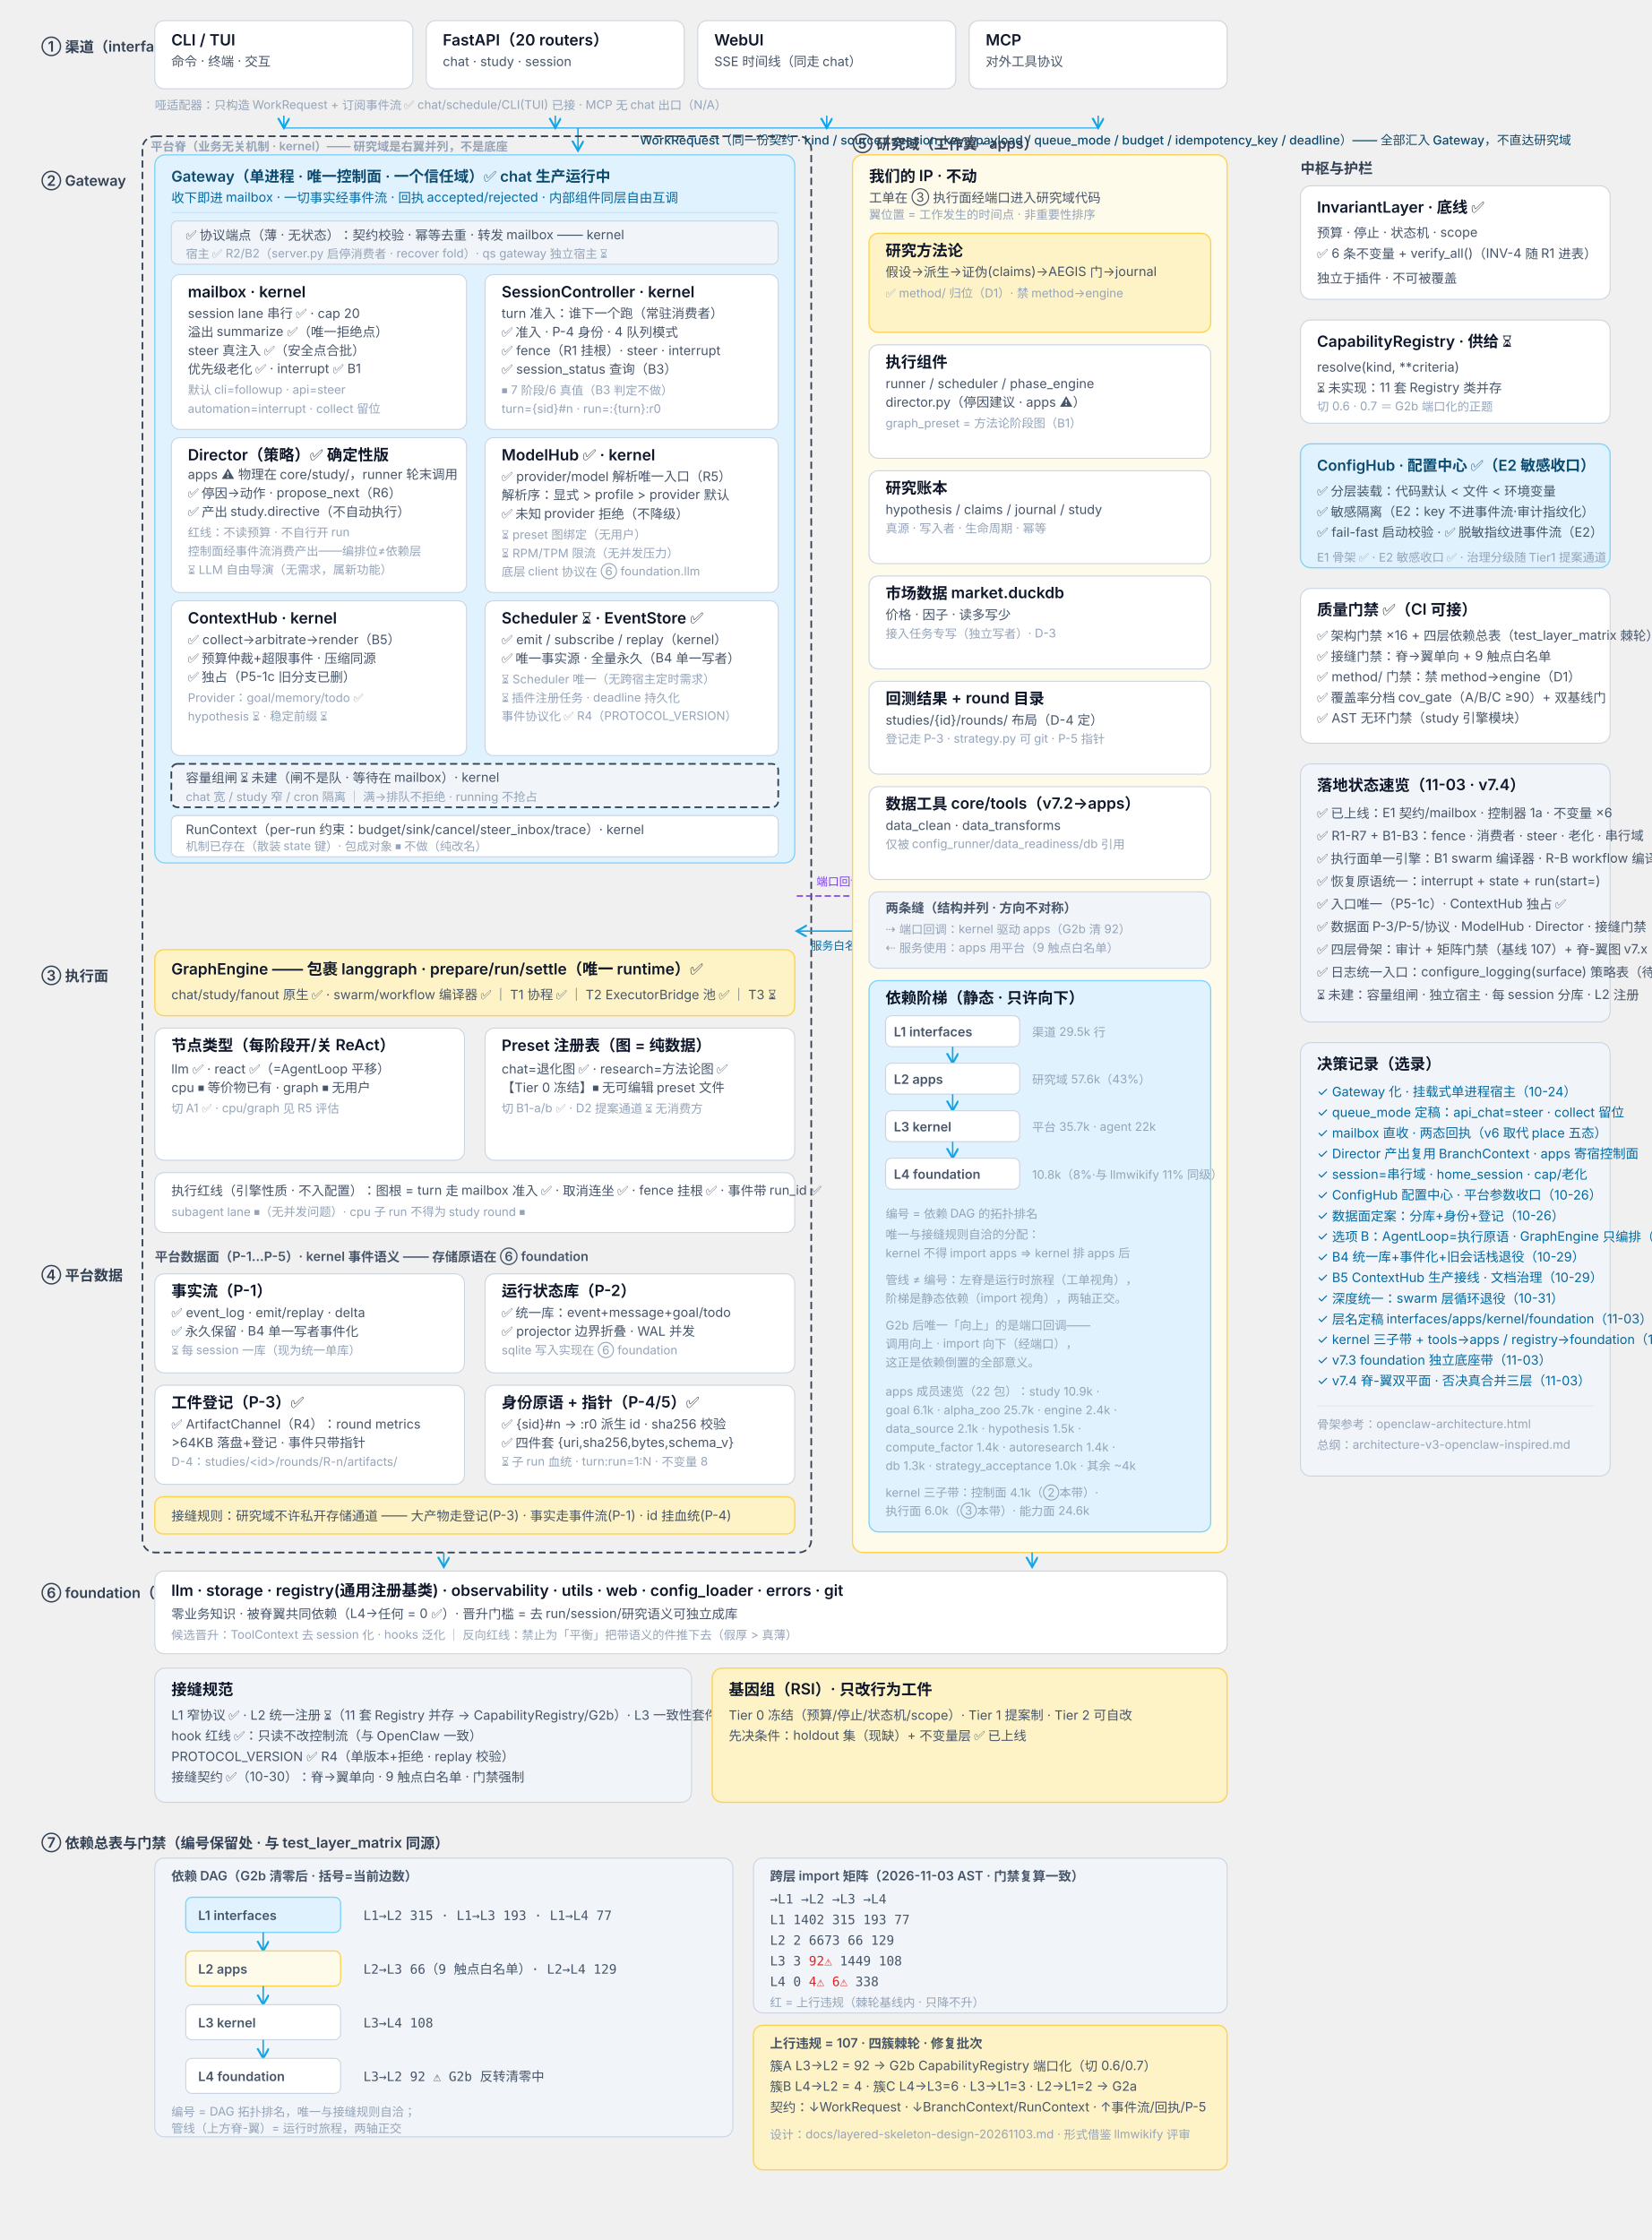
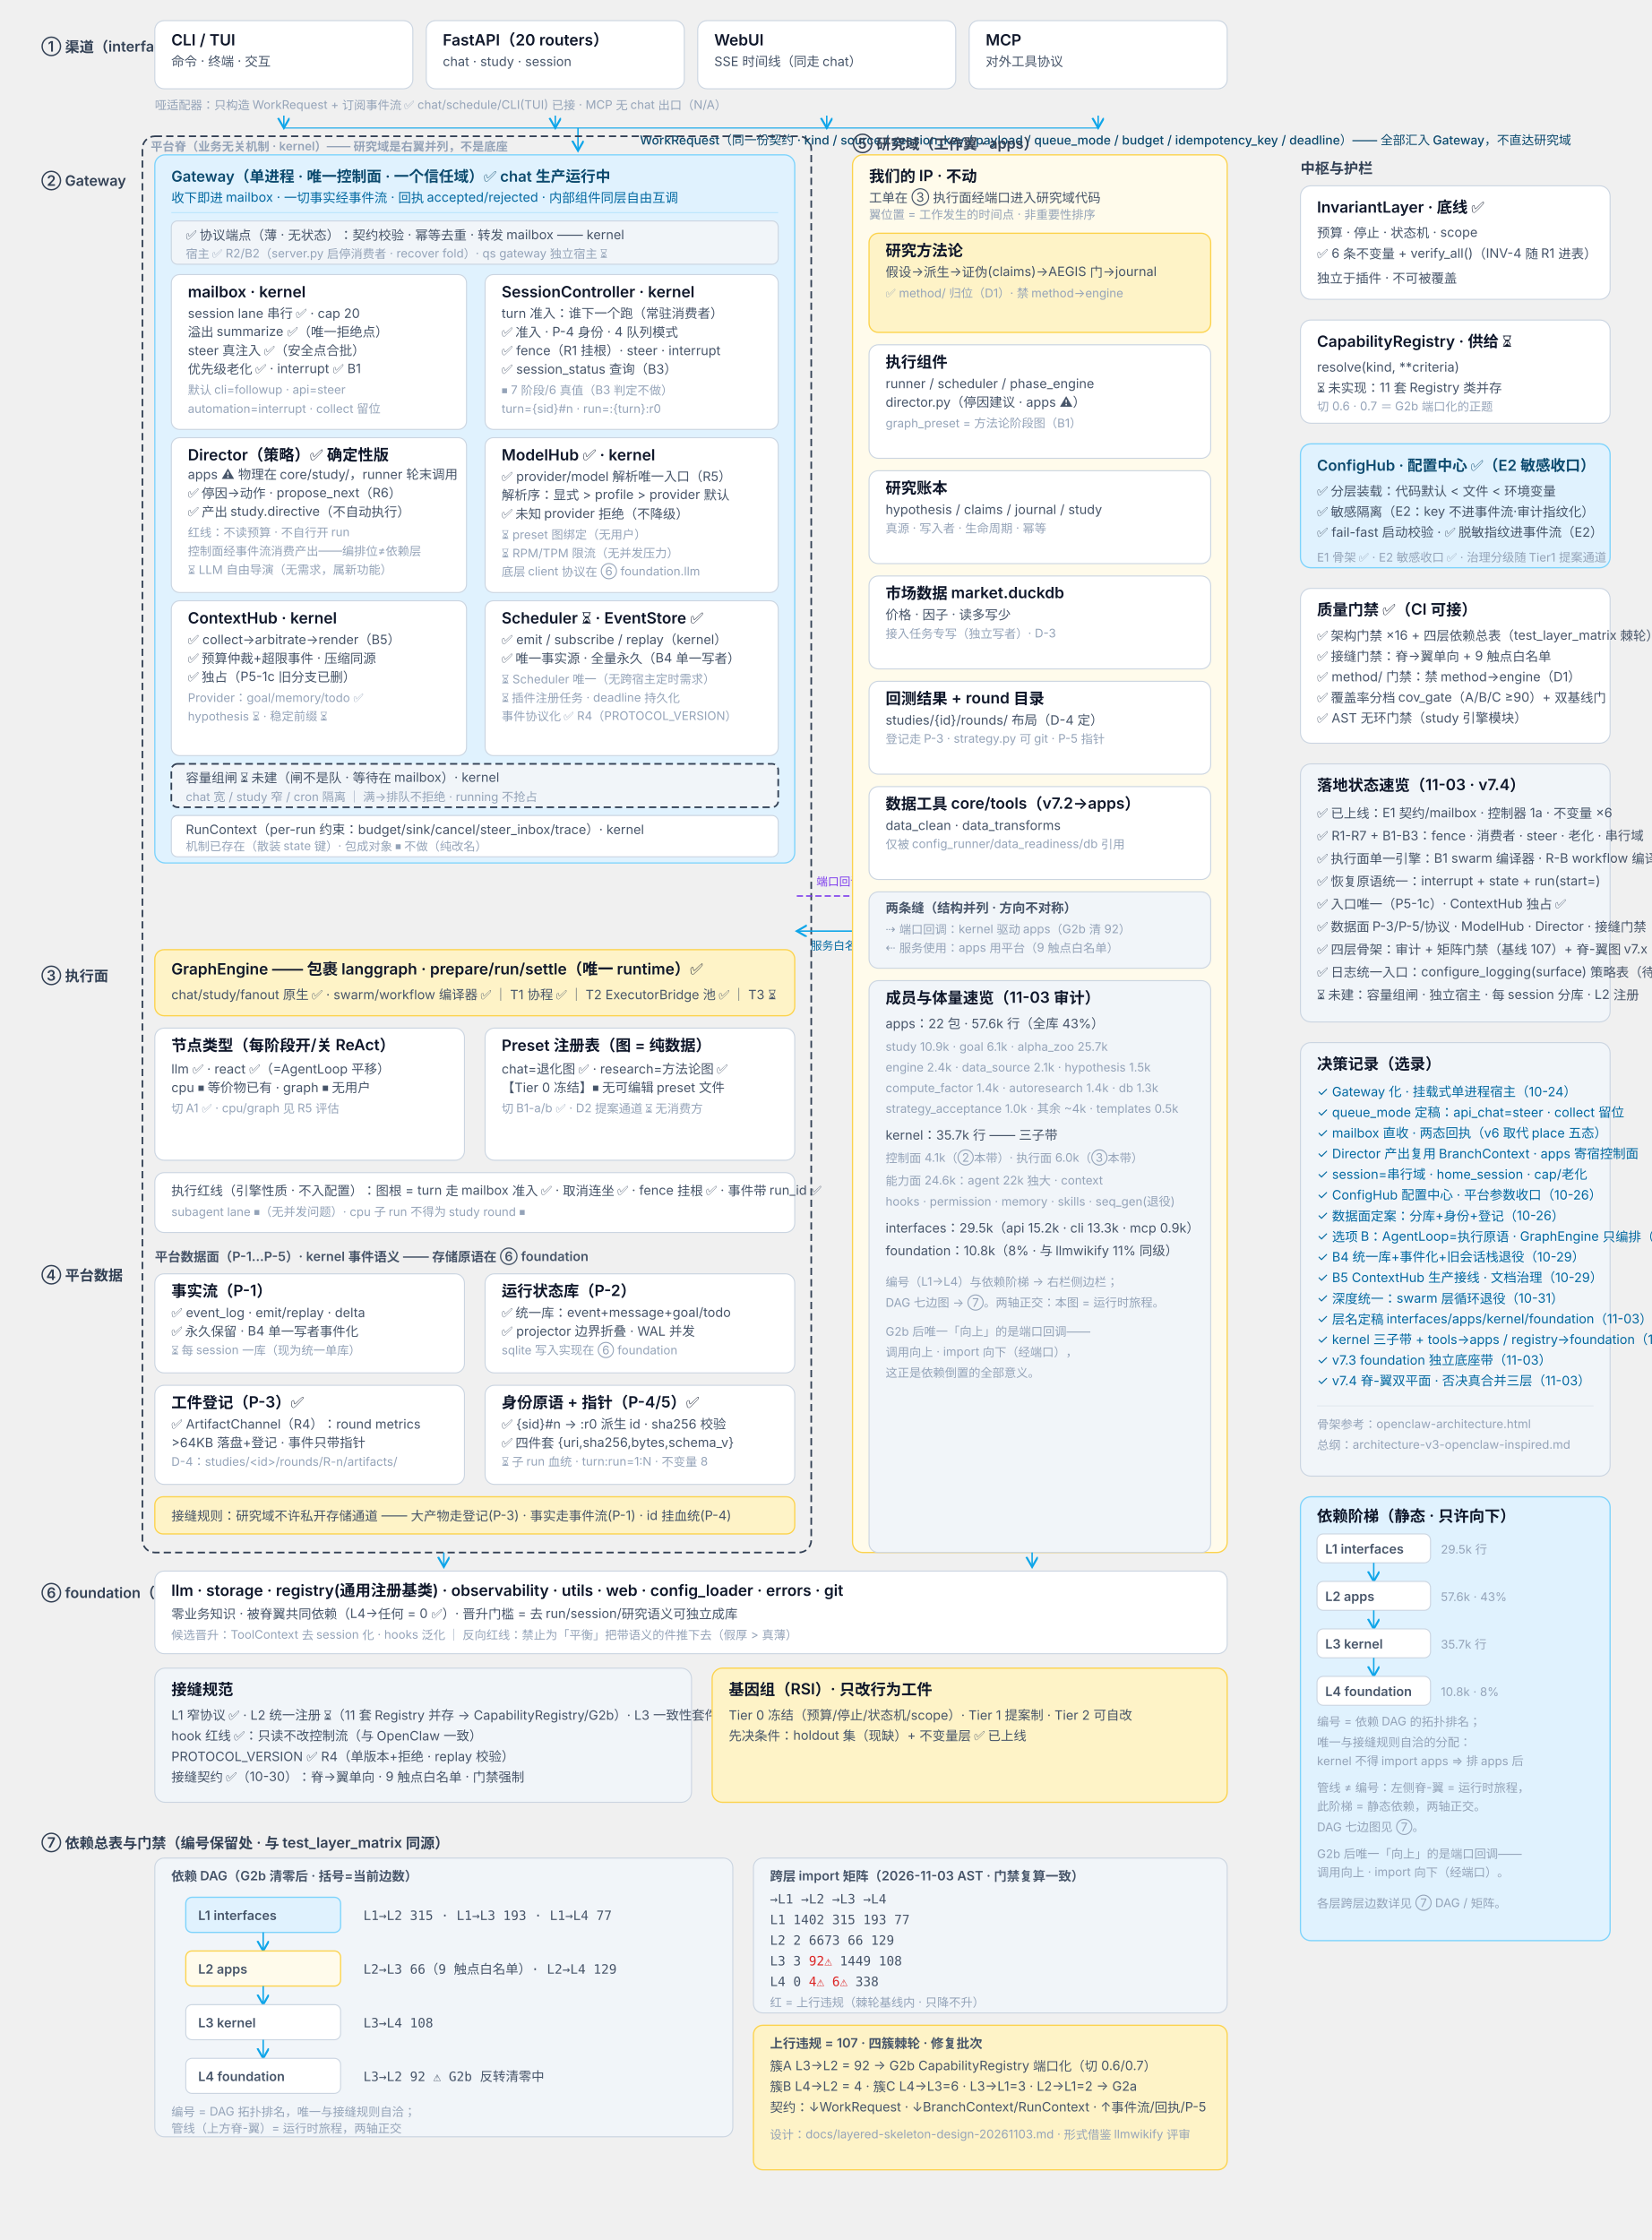
<svg xmlns="http://www.w3.org/2000/svg" viewBox="0 0 1600 2170" width="1600" height="2170" font-family="-apple-system, 'PingFang SC', 'Microsoft YaHei', sans-serif">
  <style>
    .lyr{font-size:14px;font-weight:600;fill:#334155}
    .bt{font-size:15px;font-weight:600;fill:#0f172a}
    .st{font-size:12.5px;fill:#475569}
    .sm{font-size:11.5px;fill:#94a3b8}
    .hub{font-size:14.5px;font-weight:600;fill:#0c4a6e}
    .hq{font-size:12.5px;fill:#0369a1}
    .flow-lbl{font-size:12px;font-weight:500;fill:#0c4a6e}
    .mono{font-family:Consolas, monospace}
    .box{fill:#fff;stroke:#cbd5e1;stroke-width:1}
    .boxb{fill:#e0f2fe;stroke:#7dd3fc;stroke-width:1.2}
    .boxa{fill:#fef3c7;stroke:#fcd34d;stroke-width:1.2}
    .boxd{fill:#f1f5f9;stroke:#334155;stroke-width:1.6;stroke-dasharray:7 4}
    .boxg{fill:#f1f5f9;stroke:#cbd5e1;stroke-width:1}
    .boxw{fill:#fffbeb;stroke:#fcd34d;stroke-width:1.2}
    .arb{stroke:#0ea5e9;stroke-width:1.4;fill:none;marker-end:url(#a2)}
    .arpu{stroke:#7c3aed;stroke-width:1.4;fill:none;stroke-dasharray:6 3;marker-end:url(#a3)}
  </style>
  <defs>
    <marker id="a2" markerWidth="9" markerHeight="9" refX="7" refY="4" orient="auto">
      <path d="M0,0 L7,4 L0,8" fill="none" stroke="#0ea5e9" stroke-width="1.4" />
    </marker>
    <marker id="a3" markerWidth="9" markerHeight="9" refX="7" refY="4" orient="auto">
      <path d="M0,0 L7,4 L0,8" fill="none" stroke="#7c3aed" stroke-width="1.4" />
    </marker>
  </defs>
  <text x="40" y="50" class="lyr">① 渠道（interfaces）</text>
  <rect x="150" y="20" width="250" height="66" rx="9" class="box" />
  <text x="166" y="44" class="bt">CLI / TUI</text>
  <text x="166" y="64" class="st">命令 · 终端 · 交互</text>
  <rect x="413" y="20" width="250" height="66" rx="9" class="box" />
  <text x="429" y="44" class="bt">FastAPI（20 routers）</text>
  <text x="429" y="64" class="st">chat · study · session</text>
  <rect x="676" y="20" width="250" height="66" rx="9" class="box" />
  <text x="692" y="44" class="bt">WebUI</text>
  <text x="692" y="64" class="st">SSE 时间线（同走 chat）</text>
  <rect x="939" y="20" width="250" height="66" rx="9" class="box" />
  <text x="955" y="44" class="bt">MCP</text>
  <text x="955" y="64" class="st">对外工具协议</text>
  <text x="150" y="106" class="sm">哑适配器：只构造 WorkRequest + 订阅事件流 ✅ chat/schedule/CLI(TUI) 已接 · MCP 无 chat 出口（N/A）</text>
  <line x1="275" y1="112" x2="275" y2="124" class="arb" />
  <line x1="538" y1="112" x2="538" y2="124" class="arb" />
  <line x1="801" y1="112" x2="801" y2="124" class="arb" />
  <line x1="1064" y1="112" x2="1064" y2="124" class="arb" />
  <line x1="275" y1="124" x2="1064" y2="124" stroke="#0ea5e9" stroke-width="1" />
  <line x1="560" y1="124" x2="560" y2="146" class="arb" />
  <text x="620" y="140" class="flow-lbl">WorkRequest（同一份契约 · kind / source / session_key / payload / queue_mode / budget / idempotency_key / deadline）—— 全部汇入 Gateway，不直达研究域</text>
  <rect x="138" y="132" width="648" height="1372" rx="12" class="boxd" style="fill:none" />
  <text x="146" y="146" class="sm" style="font-weight:600">平台脊（业务无关机制 · kernel）—— 研究域是右翼并列，不是底座</text>
  <text x="40" y="180" class="lyr">② Gateway</text>
  <rect x="150" y="150" width="620" height="686" rx="10" class="boxb" />
  <text x="166" y="176" class="hub">Gateway（单进程 · 唯一控制面 · 一个信任域）✅ chat 生产运行中</text>
  <text x="166" y="196" class="hq">收下即进 mailbox · 一切事实经事件流 · 回执 accepted/rejected · 内部组件同层自由互调</text>
  <line x1="166" y1="206" x2="754" y2="206" stroke="#bae6fd" />
  <rect x="166" y="214" width="588" height="42" rx="6" class="boxg" />
  <text x="180" y="232" class="st">✅ 协议端点（薄 · 无状态）：契约校验 · 幂等去重 · 转发 mailbox —— kernel</text>
  <text x="180" y="250" class="sm">宿主 ✅ R2/B2（server.py 启停消费者 · recover fold）· qs gateway 独立宿主 ⏳</text>
  <rect x="166" y="266" width="286" height="150" rx="8" class="box" />
  <text x="182" y="288" class="bt">mailbox · kernel</text>
  <text x="182" y="308" class="st">session lane 串行 ✅ · cap 20</text>
  <text x="182" y="326" class="st">溢出 summarize ✅（唯一拒绝点）</text>
  <text x="182" y="344" class="st">steer 真注入 ✅（安全点合批）</text>
  <text x="182" y="362" class="st">优先级老化 ✅ · interrupt ✅ B1</text>
  <text x="182" y="382" class="sm">默认 cli=followup · api=steer</text>
  <text x="182" y="400" class="sm">automation=interrupt · collect 留位</text>
  <rect x="470" y="266" width="284" height="150" rx="8" class="box" />
  <text x="486" y="288" class="bt">SessionController · kernel</text>
  <text x="486" y="308" class="st">turn 准入：谁下一个跑（常驻消费者）</text>
  <text x="486" y="326" class="st">✅ 准入 · P-4 身份 · 4 队列模式</text>
  <text x="486" y="344" class="st">✅ fence（R1 挂根）· steer · interrupt</text>
  <text x="486" y="362" class="st">✅ session_status 查询（B3）</text>
  <text x="486" y="382" class="sm">⏹ 7 阶段/6 真值（B3 判定不做）</text>
  <text x="486" y="400" class="sm">turn={sid}#n · run=:{turn}:r0</text>
  <rect x="166" y="424" width="286" height="150" rx="8" class="box" />
  <text x="182" y="446" class="bt">Director（策略）✅ 确定性版</text>
  <text x="182" y="464" class="st" fill="#b45309">apps ⚠ 物理在 core/study/，runner 轮末调用</text>
  <text x="182" y="482" class="st">✅ 停因→动作 · propose_next（R6）</text>
  <text x="182" y="500" class="st">✅ 产出 study.directive（不自动执行）</text>
  <text x="182" y="520" class="sm">红线：不读预算 · 不自行开 run</text>
  <text x="182" y="538" class="sm">控制面经事件流消费产出——编排位≠依赖层</text>
  <text x="182" y="556" class="sm">⏳ LLM 自由导演（无需求，属新功能）</text>
  <rect x="470" y="424" width="284" height="150" rx="8" class="box" />
  <text x="486" y="446" class="bt">ModelHub ✅ · kernel</text>
  <text x="486" y="466" class="st">✅ provider/model 解析唯一入口（R5）</text>
  <text x="486" y="484" class="st">解析序：显式 &gt; profile &gt; provider 默认</text>
  <text x="486" y="502" class="st">✅ 未知 provider 拒绝（不降级）</text>
  <text x="486" y="522" class="sm">⏳ preset 图绑定（无用户）</text>
  <text x="486" y="540" class="sm">⏳ RPM/TPM 限流（无并发压力）</text>
  <text x="486" y="558" class="sm">底层 client 协议在 ⑥ foundation.llm</text>
  <rect x="166" y="582" width="286" height="150" rx="8" class="box" />
  <text x="182" y="604" class="bt">ContextHub · kernel</text>
  <text x="182" y="624" class="st">✅ collect→arbitrate→render（B5）</text>
  <text x="182" y="642" class="st">✅ 预算仲裁+超限事件 · 压缩同源</text>
  <text x="182" y="660" class="st">✅ 独占（P5-1c 旧分支已删）</text>
  <text x="182" y="680" class="sm">Provider：goal/memory/todo ✅</text>
  <text x="182" y="698" class="sm">hypothesis ⏳ · 稳定前缀 ⏳</text>
  <rect x="470" y="582" width="284" height="150" rx="8" class="box" />
  <text x="486" y="604" class="bt">Scheduler ⏳ · EventStore ✅</text>
  <text x="486" y="624" class="st">✅ emit / subscribe / replay（kernel）</text>
  <text x="486" y="642" class="st">✅ 唯一事实源 · 全量永久（B4 单一写者）</text>
  <text x="486" y="662" class="sm">⏳ Scheduler 唯一（无跨宿主定时需求）</text>
  <text x="486" y="680" class="sm">⏳ 插件注册任务 · deadline 持久化</text>
  <text x="486" y="698" class="sm">事件协议化 ✅ R4（PROTOCOL_VERSION）</text>
  <rect x="166" y="740" width="588" height="42" rx="6" class="boxd" />
  <text x="180" y="758" class="st">容量组闸 ⏳ 未建（闸不是队 · 等待在 mailbox）· kernel</text>
  <text x="180" y="776" class="sm">chat 宽 / study 窄 / cron 隔离 ｜ 满→排队不拒绝 · running 不抢占</text>
  <rect x="166" y="790" width="588" height="40" rx="6" class="box" />
  <text x="180" y="808" class="st">RunContext（per-run 约束：budget/sink/cancel/steer_inbox/trace）· kernel</text>
  <text x="180" y="824" class="sm">机制已存在（散装 state 键）· 包成对象 ⏹ 不做（纯改名）</text>
  <line x1="772" y1="868" x2="854" y2="868" class="arpu" />
  <text x="813" y="858" font-size="11" fill="#7c3aed" text-anchor="middle" font-family="monospace">端口回调</text>
  <line x1="854" y1="902" x2="772" y2="902" class="arb" />
  <text x="813" y="920" font-size="11" fill="#0369a1" text-anchor="middle" font-family="monospace">服务白名单</text>
  <text x="40" y="950" class="lyr">③ 执行面</text>
  <rect x="150" y="920" width="620" height="64" rx="9" class="boxa" />
  <text x="166" y="944" class="bt">GraphEngine —— 包裹 langgraph · prepare/run/settle（唯一 runtime）✅</text>
  <text x="166" y="968" class="st">chat/study/fanout 原生 ✅ · swarm/workflow 编译器 ✅ ｜ T1 协程 ✅ ｜ T2 ExecutorBridge 池 ✅ ｜ T3 ⏳</text>
  <rect x="150" y="996" width="300" height="128" rx="9" class="box" />
  <text x="166" y="1018" class="bt">节点类型（每阶段开/关 ReAct）</text>
  <text x="166" y="1040" class="st">llm ✅ · react ✅（=AgentLoop 平移）</text>
  <text x="166" y="1058" class="st">cpu ⏹ 等价物已有 · graph ⏹ 无用户</text>
  <text x="166" y="1078" class="sm">切 A1 ✅ · cpu/graph 见 R5 评估</text>
  <rect x="470" y="996" width="300" height="128" rx="9" class="box" />
  <text x="486" y="1018" class="bt">Preset 注册表（图 = 纯数据）</text>
  <text x="486" y="1040" class="st">chat=退化图 ✅ · research=方法论图 ✅</text>
  <text x="486" y="1058" class="st">【Tier 0 冻结】⏹ 无可编辑 preset 文件</text>
  <text x="486" y="1078" class="sm">切 B1-a/b ✅ · D2 提案通道 ⏳ 无消费方</text>
  <rect x="150" y="1136" width="620" height="58" rx="9" class="box" />
  <text x="166" y="1158" class="st">执行红线（引擎性质 · 不入配置）：图根 = turn 走 mailbox 准入 ✅ · 取消连坐 ✅ · fence 挂根 ✅ · 事件带 run_id ✅</text>
  <text x="166" y="1178" class="sm">subagent lane ⏹（无并发问题）· cpu 子 run 不得为 study round ⏹</text>
  <text x="40" y="1240" class="lyr">④ 平台数据</text>
  <text x="150" y="1222" class="st" style="font-weight:600">平台数据面（P-1…P-5）· kernel 事件语义 —— 存储原语在 ⑥ foundation</text>
  <rect x="150" y="1234" width="300" height="96" rx="9" class="box" />
  <text x="166" y="1256" class="bt">事实流（P-1）</text>
  <text x="166" y="1276" class="st">✅ event_log · emit/replay · delta</text>
  <text x="166" y="1294" class="st">✅ 永久保留 · B4 单一写者事件化</text>
  <text x="166" y="1312" class="sm">⏳ 每 session 一库（现为统一单库）</text>
  <rect x="470" y="1234" width="300" height="96" rx="9" class="box" />
  <text x="486" y="1256" class="bt">运行状态库（P-2）</text>
  <text x="486" y="1276" class="st">✅ 统一库：event+message+goal/todo</text>
  <text x="486" y="1294" class="st">✅ projector 边界折叠 · WAL 并发</text>
  <text x="486" y="1312" class="sm">sqlite 写入实现在 ⑥ foundation</text>
  <rect x="150" y="1342" width="300" height="96" rx="9" class="box" />
  <text x="166" y="1364" class="bt">工件登记（P-3）✅</text>
  <text x="166" y="1384" class="st">✅ ArtifactChannel（R4）：round metrics</text>
  <text x="166" y="1402" class="st">&gt;64KB 落盘+登记 · 事件只带指针</text>
  <text x="166" y="1420" class="sm">D-4：studies/&lt;id&gt;/rounds/R-n/artifacts/</text>
  <rect x="470" y="1342" width="300" height="96" rx="9" class="box" />
  <text x="486" y="1364" class="bt">身份原语 + 指针（P-4/5）✅</text>
  <text x="486" y="1384" class="st">✅ {sid}#n → :r0 派生 id · sha256 校验</text>
  <text x="486" y="1402" class="st">✅ 四件套 {uri,sha256,bytes,schema_v}</text>
  <text x="486" y="1420" class="sm">⏳ 子 run 血统 · turn:run=1:N · 不变量 8</text>
  <rect x="150" y="1450" width="620" height="36" rx="8" class="boxa" />
  <text x="166" y="1473" class="st">接缝规则：研究域不许私开存储通道 —— 大产物走登记(P-3) · 事实走事件流(P-1) · id 挂血统(P-4)</text>
  <text x="826" y="144" class="lyr">⑤ 研究域（工作翼 · apps）</text>
  <rect x="826" y="150" width="363" height="1354" rx="10" class="boxw" />
  <text x="842" y="176" class="bt">我们的 IP · 不动</text>
  <text x="842" y="196" class="st">工单在 ③ 执行面经端口进入研究域代码</text>
  <text x="842" y="212" class="sm">翼位置 = 工作发生的时间点 · 非重要性排序</text>
  <rect x="842" y="226" width="331" height="96" rx="9" class="boxa" />
  <text x="858" y="248" class="bt">研究方法论</text>
  <text x="858" y="268" class="st">假设→派生→证伪(claims)→AEGIS 门→journal</text>
  <text x="858" y="288" class="sm">✅ method/ 归位（D1）· 禁 method→engine</text>
  <rect x="842" y="334" width="331" height="110" rx="9" class="box" />
  <text x="858" y="356" class="bt">执行组件</text>
  <text x="858" y="376" class="st">runner / scheduler / phase_engine</text>
  <text x="858" y="394" class="st">director.py（停因建议 · apps ⚠）</text>
  <text x="858" y="414" class="sm">graph_preset = 方法论阶段图（B1）</text>
  <rect x="842" y="456" width="331" height="90" rx="9" class="box" />
  <text x="858" y="478" class="bt">研究账本</text>
  <text x="858" y="498" class="st">hypothesis / claims / journal / study</text>
  <text x="858" y="516" class="sm">真源 · 写入者 · 生命周期 · 幂等</text>
  <rect x="842" y="558" width="331" height="90" rx="9" class="box" />
  <text x="858" y="580" class="bt">市场数据 market.duckdb</text>
  <text x="858" y="600" class="st">价格 · 因子 · 读多写少</text>
  <text x="858" y="618" class="sm">接入任务专写（独立写者）· D-3</text>
  <rect x="842" y="660" width="331" height="90" rx="9" class="box" />
  <text x="858" y="682" class="bt">回测结果 + round 目录</text>
  <text x="858" y="702" class="st">studies/{id}/rounds/ 布局（D-4 定）</text>
  <text x="858" y="720" class="sm">登记走 P-3 · strategy.py 可 git · P-5 指针</text>
  <rect x="842" y="762" width="331" height="90" rx="9" class="box" />
  <text x="858" y="784" class="bt">数据工具 core/tools（v7.2→apps）</text>
  <text x="858" y="804" class="st">data_clean · data_transforms</text>
  <text x="858" y="822" class="sm">仅被 config_runner/data_readiness/db 引用</text>
  <rect x="842" y="864" width="331" height="74" rx="9" class="boxg" />
  <text x="858" y="884" class="st" style="font-weight:600">两条缝（结构并列 · 方向不对称）</text>
  <text x="858" y="904" class="sm">⇢ 端口回调：kernel 驱动 apps（G2b 清 92）</text>
  <text x="858" y="922" class="sm">⇠ 服务使用：apps 用平台（9 触点白名单）</text>
-   <rect x="842" y="950" width="331" height="534" rx="9" class="boxb" />
-   <text x="858" y="972" class="bt">依赖阶梯（静态 · 只许向下）</text>
-   <rect x="858" y="984" width="130" height="30" rx="6" class="box" />
-   <text x="866" y="1004" class="st" font-weight="600">L1 interfaces</text>
-   <line x1="923" y1="1014" x2="923" y2="1030" class="arb" />
-   <rect x="858" y="1030" width="130" height="30" rx="6" class="box" />
-   <text x="866" y="1050" class="st" font-weight="600">L2 apps</text>
-   <line x1="923" y1="1060" x2="923" y2="1076" class="arb" />
-   <rect x="858" y="1076" width="130" height="30" rx="6" class="box" />
-   <text x="866" y="1096" class="st" font-weight="600">L3 kernel</text>
-   <line x1="923" y1="1106" x2="923" y2="1122" class="arb" />
-   <rect x="858" y="1122" width="130" height="30" rx="6" class="box" />
-   <text x="866" y="1142" class="st" font-weight="600">L4 foundation</text>
-   <text x="1000" y="1004" class="sm">渠道 29.5k 行</text>
-   <text x="1000" y="1050" class="sm">研究域 57.6k（43%）</text>
-   <text x="1000" y="1096" class="sm">平台 35.7k · agent 22k</text>
-   <text x="1000" y="1142" class="sm">10.8k（8%·与 llmwikify 11% 同级）</text>
-   <text x="858" y="1180" class="sm">编号 = 依赖 DAG 的拓扑排名</text>
-   <text x="858" y="1200" class="sm">唯一与接缝规则自洽的分配：</text>
-   <text x="858" y="1218" class="sm">kernel 不得 import apps ⇒ kernel 排 apps 后</text>
-   <text x="858" y="1244" class="sm">管线 ≠ 编号：左脊是运行时旅程（工单视角），</text>
-   <text x="858" y="1262" class="sm">阶梯是静态依赖（import 视角），两轴正交。</text>
-   <text x="858" y="1288" class="sm">G2b 后唯一「向上」的是端口回调——</text>
-   <text x="858" y="1306" class="sm">调用向上 · import 向下（经端口），</text>
-   <text x="858" y="1324" class="sm">这正是依赖倒置的全部意义。</text>
-   <text x="858" y="1352" class="sm">apps 成员速览（22 包）：study 10.9k ·</text>
-   <text x="858" y="1370" class="sm">goal 6.1k · alpha_zoo 25.7k · engine 2.4k ·</text>
-   <text x="858" y="1388" class="sm">data_source 2.1k · hypothesis 1.5k ·</text>
-   <text x="858" y="1406" class="sm">compute_factor 1.4k · autoresearch 1.4k ·</text>
-   <text x="858" y="1424" class="sm">db 1.3k · strategy_acceptance 1.0k · 其余 ~4k</text>
-   <text x="858" y="1450" class="sm">kernel 三子带：控制面 4.1k（②本带）·</text>
-   <text x="858" y="1468" class="sm">执行面 6.0k（③本带）· 能力面 24.6k</text>
+   <rect x="842" y="950" width="331" height="554" rx="9" class="boxg" />
+   <text x="858" y="972" class="bt">成员与体量速览（11-03 审计）</text>
+   <text x="858" y="996" class="st">apps：22 包 · 57.6k 行（全库 43%）</text>
+   <text x="858" y="1018" class="sm">study 10.9k · goal 6.1k · alpha_zoo 25.7k</text>
+   <text x="858" y="1038" class="sm">engine 2.4k · data_source 2.1k · hypothesis 1.5k</text>
+   <text x="858" y="1058" class="sm">compute_factor 1.4k · autoresearch 1.4k · db 1.3k</text>
+   <text x="858" y="1078" class="sm">strategy_acceptance 1.0k · 其余 ~4k · templates 0.5k</text>
+   <text x="858" y="1104" class="st">kernel：35.7k 行 —— 三子带</text>
+   <text x="858" y="1126" class="sm">控制面 4.1k（②本带）· 执行面 6.0k（③本带）</text>
+   <text x="858" y="1148" class="sm">能力面 24.6k：agent 22k 独大 · context</text>
+   <text x="858" y="1168" class="sm">hooks · permission · memory · skills · seq_gen(退役)</text>
+   <text x="858" y="1194" class="st">interfaces：29.5k（api 15.2k · cli 13.3k · mcp 0.9k）</text>
+   <text x="858" y="1216" class="st">foundation：10.8k（8% · 与 llmwikify 11% 同级）</text>
+   <text x="858" y="1246" class="sm">编号（L1→L4）与依赖阶梯 → 右栏侧边栏；</text>
+   <text x="858" y="1266" class="sm">DAG 七边图 → ⑦。两轴正交：本图 = 运行时旅程。</text>
+   <text x="858" y="1294" class="sm">G2b 后唯一「向上」的是端口回调——</text>
+   <text x="858" y="1314" class="sm">调用向上 · import 向下（经端口），</text>
+   <text x="858" y="1334" class="sm">这正是依赖倒置的全部意义。</text>
  <text x="1260" y="168" class="lyr">中枢与护栏</text>
  <rect x="1260" y="180" width="300" height="110" rx="10" class="box" />
  <text x="1276" y="206" class="bt">InvariantLayer · 底线 ✅</text>
  <text x="1276" y="230" class="st">预算 · 停止 · 状态机 · scope</text>
  <text x="1276" y="250" class="st">✅ 6 条不变量 + verify_all()（INV-4 随 R1 进表）</text>
  <text x="1276" y="274" class="st">独立于插件 · 不可被覆盖</text>
  <rect x="1260" y="310" width="300" height="100" rx="10" class="box" />
  <text x="1276" y="336" class="bt">CapabilityRegistry · 供给 ⏳</text>
  <text x="1276" y="360" class="st">resolve(kind, **criteria)</text>
  <text x="1276" y="380" class="st">⏳ 未实现：11 套 Registry 类并存</text>
  <text x="1276" y="398" class="sm">切 0.6 · 0.7 ＝ G2b 端口化的正题</text>
  <rect x="1260" y="430" width="300" height="120" rx="10" class="boxb" />
  <text x="1276" y="456" class="hub">ConfigHub · 配置中心 ✅（E2 敏感收口）</text>
  <text x="1276" y="480" class="st">✅ 分层装载：代码默认 &lt; 文件 &lt; 环境变量</text>
  <text x="1276" y="500" class="st">✅ 敏感隔离（E2：key 不进事件流·审计指纹化）</text>
  <text x="1276" y="520" class="st">✅ fail-fast 启动校验 · ✅ 脱敏指纹进事件流（E2）</text>
  <text x="1276" y="544" class="sm">E1 骨架 ✅ · E2 敏感收口 ✅ · 治理分级随 Tier1 提案通道</text>
  <rect x="1260" y="570" width="300" height="150" rx="10" class="box" />
  <text x="1276" y="596" class="bt">质量门禁 ✅（CI 可接）</text>
  <text x="1276" y="620" class="st">✅ 架构门禁 ×16 + 四层依赖总表（test_layer_matrix 棘轮）</text>
  <text x="1276" y="640" class="st">✅ 接缝门禁：脊→翼单向 + 9 触点白名单</text>
  <text x="1276" y="660" class="st">✅ method/ 门禁：禁 method→engine（D1）</text>
  <text x="1276" y="680" class="st">✅ 覆盖率分档 cov_gate（A/B/C ≥90）+ 双基线门</text>
  <text x="1276" y="700" class="st">✅ AST 无环门禁（study 引擎模块）</text>
  <rect x="1260" y="740" width="300" height="250" rx="10" class="boxg" />
  <text x="1276" y="766" class="bt">落地状态速览（11-03 · v7.4）</text>
  <text x="1276" y="792" class="st">✅ 已上线：E1 契约/mailbox · 控制器 1a · 不变量 ×6</text>
  <text x="1276" y="814" class="st">✅ R1-R7 + B1-B3：fence · 消费者 · steer · 老化 · 串行域</text>
  <text x="1276" y="836" class="st">✅ 执行面单一引擎：B1 swarm 编译器 · R-B workflow 编译器</text>
  <text x="1276" y="858" class="st">✅ 恢复原语统一：interrupt + state + run(start=)</text>
  <text x="1276" y="880" class="st">✅ 入口唯一（P5-1c）· ContextHub 独占 ✅</text>
  <text x="1276" y="902" class="st">✅ 数据面 P-3/P-5/协议 · ModelHub · Director · 接缝门禁</text>
  <text x="1276" y="924" class="st">✅ 四层骨架：审计 + 矩阵门禁（基线 107）+ 脊-翼图 v7.x</text>
  <text x="1276" y="946" class="st">✅ 日志统一入口：configure_logging(surface) 策略表（待全量验证）</text>
  <text x="1276" y="968" class="st">⏳ 未建：容量组闸 · 独立宿主 · 每 session 分库 · L2 注册</text>
  <rect x="1260" y="1010" width="300" height="420" rx="10" class="boxg" />
  <text x="1276" y="1036" class="bt">决策记录（选录）</text>
  <text x="1276" y="1062" class="st" style="fill:#0369a1">✓ Gateway 化 · 挂载式单进程宿主（10-24）</text>
  <text x="1276" y="1082" class="st" style="fill:#0369a1">✓ queue_mode 定稿：api_chat=steer · collect 留位</text>
  <text x="1276" y="1102" class="st" style="fill:#0369a1">✓ mailbox 直收 · 两态回执（v6 取代 place 五态）</text>
  <text x="1276" y="1122" class="st" style="fill:#0369a1">✓ Director 产出复用 BranchContext · apps 寄宿控制面</text>
  <text x="1276" y="1142" class="st" style="fill:#0369a1">✓ session=串行域 · home_session · cap/老化</text>
  <text x="1276" y="1162" class="st" style="fill:#0369a1">✓ ConfigHub 配置中心 · 平台参数收口（10-26）</text>
  <text x="1276" y="1182" class="st" style="fill:#0369a1">✓ 数据面定案：分库+身份+登记（10-26）</text>
  <text x="1276" y="1202" class="st" style="fill:#0369a1">✓ 选项 B：AgentLoop=执行原语 · GraphEngine 只编排（10-28）</text>
  <text x="1276" y="1222" class="st" style="fill:#0369a1">✓ B4 统一库+事件化+旧会话栈退役（10-29）</text>
  <text x="1276" y="1242" class="st" style="fill:#0369a1">✓ B5 ContextHub 生产接线 · 文档治理（10-29）</text>
  <text x="1276" y="1262" class="st" style="fill:#0369a1">✓ 深度统一：swarm 层循环退役（10-31）</text>
  <text x="1276" y="1282" class="st" style="fill:#0369a1">✓ 层名定稿 interfaces/apps/kernel/foundation（11-03）</text>
  <text x="1276" y="1302" class="st" style="fill:#0369a1">✓ kernel 三子带 + tools→apps / registry→foundation（11-03）</text>
  <text x="1276" y="1322" class="st" style="fill:#0369a1">✓ v7.3 foundation 独立底座带（11-03）</text>
  <text x="1276" y="1342" class="st" style="fill:#0369a1">✓ v7.4 脊-翼双平面 · 否决真合并三层（11-03）</text>
  <line x1="1276" y1="1362" x2="1544" y2="1362" stroke="#e2e8f0" />
  <text x="1276" y="1384" class="sm">骨架参考：openclaw-architecture.html</text>
  <text x="1276" y="1404" class="sm">总纲：architecture-v3-openclaw-inspired.md</text>
+   <rect x="1260" y="1450" width="300" height="430" rx="10" class="boxb" />
+   <text x="1276" y="1474" class="bt">依赖阶梯（静态 · 只许向下）</text>
+   <rect x="1276" y="1486" width="110" height="28" rx="6" class="box" />
+   <text x="1284" y="1505" class="st" font-weight="600">L1 interfaces</text>
+   <text x="1396" y="1505" class="sm">29.5k 行</text>
+   <line x1="1331" y1="1514" x2="1331" y2="1532" class="arb" />
+   <rect x="1276" y="1532" width="110" height="28" rx="6" class="box" />
+   <text x="1284" y="1551" class="st" font-weight="600">L2 apps</text>
+   <text x="1396" y="1551" class="sm">57.6k · 43%</text>
+   <line x1="1331" y1="1560" x2="1331" y2="1578" class="arb" />
+   <rect x="1276" y="1578" width="110" height="28" rx="6" class="box" />
+   <text x="1284" y="1597" class="st" font-weight="600">L3 kernel</text>
+   <text x="1396" y="1597" class="sm">35.7k 行</text>
+   <line x1="1331" y1="1606" x2="1331" y2="1624" class="arb" />
+   <rect x="1276" y="1624" width="110" height="28" rx="6" class="box" />
+   <text x="1284" y="1643" class="st" font-weight="600">L4 foundation</text>
+   <text x="1396" y="1643" class="sm">10.8k · 8%</text>
+   <text x="1276" y="1672" class="sm">编号 = 依赖 DAG 的拓扑排名；</text>
+   <text x="1276" y="1692" class="sm">唯一与接缝规则自洽的分配：</text>
+   <text x="1276" y="1710" class="sm">kernel 不得 import apps ⇒ 排 apps 后</text>
+   <text x="1276" y="1736" class="sm">管线 ≠ 编号：左侧脊-翼 = 运行时旅程，</text>
+   <text x="1276" y="1754" class="sm">此阶梯 = 静态依赖，两轴正交。</text>
+   <text x="1276" y="1774" class="sm">DAG 七边图见 ⑦。</text>
+   <text x="1276" y="1800" class="sm">G2b 后唯一「向上」的是端口回调——</text>
+   <text x="1276" y="1818" class="sm">调用向上 · import 向下（经端口）。</text>
+   <text x="1276" y="1848" class="sm">各层跨层边数详见 ⑦ DAG / 矩阵。</text>
  <line x1="430" y1="1504" x2="430" y2="1518" class="arb" />
  <line x1="1000" y1="1504" x2="1000" y2="1518" class="arb" />
  <text x="40" y="1548" class="lyr">⑥ foundation（L4 · 共同底座）</text>
  <rect x="150" y="1522" width="1039" height="80" rx="9" class="box" />
  <text x="166" y="1546" class="bt">llm · storage · registry(通用注册基类) · observability · utils · web · config_loader · errors · git</text>
  <text x="166" y="1568" class="st">零业务知识 · 被脊翼共同依赖（L4→任何 = 0 ✅）· 晋升门槛 = 去 run/session/研究语义可独立成库</text>
  <text x="166" y="1588" class="sm">候选晋升：ToolContext 去 session 化 · hooks 泛化 ｜ 反向红线：禁止为「平衡」把带语义的件推下去（假厚 &gt; 真薄）</text>
  <rect x="150" y="1616" width="520" height="130" rx="10" class="boxg" />
  <text x="166" y="1642" class="bt">接缝规范</text>
  <text x="166" y="1666" class="st">L1 窄协议 ✅ · L2 统一注册 ⏳（11 套 Registry 并存 → CapabilityRegistry/G2b）· L3 一致性套件 ⏳</text>
  <text x="166" y="1686" class="st">hook 红线 ✅：只读不改控制流（与 OpenClaw 一致）</text>
  <text x="166" y="1706" class="st">PROTOCOL_VERSION ✅ R4（单版本+拒绝 · replay 校验）</text>
  <text x="166" y="1726" class="st">接缝契约 ✅（10-30）：脊→翼单向 · 9 触点白名单 · 门禁强制</text>
  <rect x="690" y="1616" width="499" height="130" rx="10" class="boxa" />
  <text x="706" y="1642" class="bt">基因组（RSI）· 只改行为工件</text>
  <text x="706" y="1666" class="st">Tier 0 冻结（预算/停止/状态机/scope）· Tier 1 提案制 · Tier 2 可自改</text>
  <text x="706" y="1686" class="st">先决条件：holdout 集（现缺）+ 不变量层 ✅ 已上线</text>
  <text x="40" y="1790" class="lyr">⑦ 依赖总表与门禁（编号保留处 · 与 test_layer_matrix 同源）</text>
  <rect x="150" y="1800" width="560" height="270" rx="9" class="boxg" />
  <text x="166" y="1822" class="st" style="font-weight:600">依赖 DAG（G2b 清零后 · 括号=当前边数）</text>
  <rect x="180" y="1838" width="150" height="34" rx="6" class="boxb" />
  <text x="192" y="1860" class="st" font-weight="600">L1 interfaces</text>
  <line x1="255" y1="1872" x2="255" y2="1890" class="arb" />
  <rect x="180" y="1890" width="150" height="34" rx="6" class="boxw" />
  <text x="192" y="1912" class="st" font-weight="600">L2 apps</text>
  <line x1="255" y1="1924" x2="255" y2="1942" class="arb" />
  <rect x="180" y="1942" width="150" height="34" rx="6" class="box" />
  <text x="192" y="1964" class="st" font-weight="600">L3 kernel</text>
  <line x1="255" y1="1976" x2="255" y2="1994" class="arb" />
  <rect x="180" y="1994" width="150" height="34" rx="6" class="box" />
  <text x="192" y="2016" class="st" font-weight="600">L4 foundation</text>
  <text x="352" y="1860" class="st mono">L1→L2 315 · L1→L3 193 · L1→L4 77</text>
  <text x="352" y="1912" class="st mono">L2→L3 66（9 触点白名单）· L2→L4 129</text>
  <text x="352" y="1964" class="st mono">L3→L4 108</text>
  <text x="352" y="2016" class="st mono" fill="#dc2626">L3→L2 92 ⚠ G2b 反转清零中</text>
  <text x="166" y="2050" class="sm">编号 = DAG 拓扑排名，唯一与接缝规则自洽；</text>
  <text x="166" y="2066" class="sm">管线（上方脊-翼）= 运行时旅程，两轴正交</text>
  <rect x="730" y="1800" width="459" height="150" rx="9" class="boxg" />
  <text x="746" y="1822" class="st" style="font-weight:600">跨层 import 矩阵（2026-11-03 AST · 门禁复算一致）</text>
  <text x="746" y="1844" class="st mono">      →L1    →L2    →L3    →L4</text>
  <text x="746" y="1864" class="st mono">L1  1402    315    193     77</text>
  <text x="746" y="1884" class="st mono">L2     2   6673     66    129</text>
  <text x="746" y="1904" class="st mono">L3     3  <tspan fill="#dc2626">92⚠</tspan>   1449    108</text>
  <text x="746" y="1924" class="st mono">L4     0    <tspan fill="#dc2626">4⚠</tspan>
    <tspan fill="#dc2626">6⚠</tspan>    338</text>
  <text x="746" y="1944" class="sm">红 = 上行违规（棘轮基线内 · 只降不升）</text>
  <rect x="730" y="1962" width="459" height="140" rx="9" class="boxa" />
  <text x="746" y="1984" class="st" style="font-weight:600">上行违规 = 107 · 四簇棘轮 · 修复批次</text>
  <text x="746" y="2006" class="st">簇A L3→L2 = 92 → G2b CapabilityRegistry 端口化（切 0.6/0.7）</text>
  <text x="746" y="2026" class="st">簇B L4→L2 = 4 · 簇C L4→L3=6 · L3→L1=3 · L2→L1=2 → G2a</text>
  <text x="746" y="2046" class="st">契约：↓WorkRequest · ↓BranchContext/RunContext · ↑事件流/回执/P-5</text>
  <text x="746" y="2072" class="sm">设计：docs/layered-skeleton-design-20261103.md · 形式借鉴 llmwikify 评审</text>
</svg>
